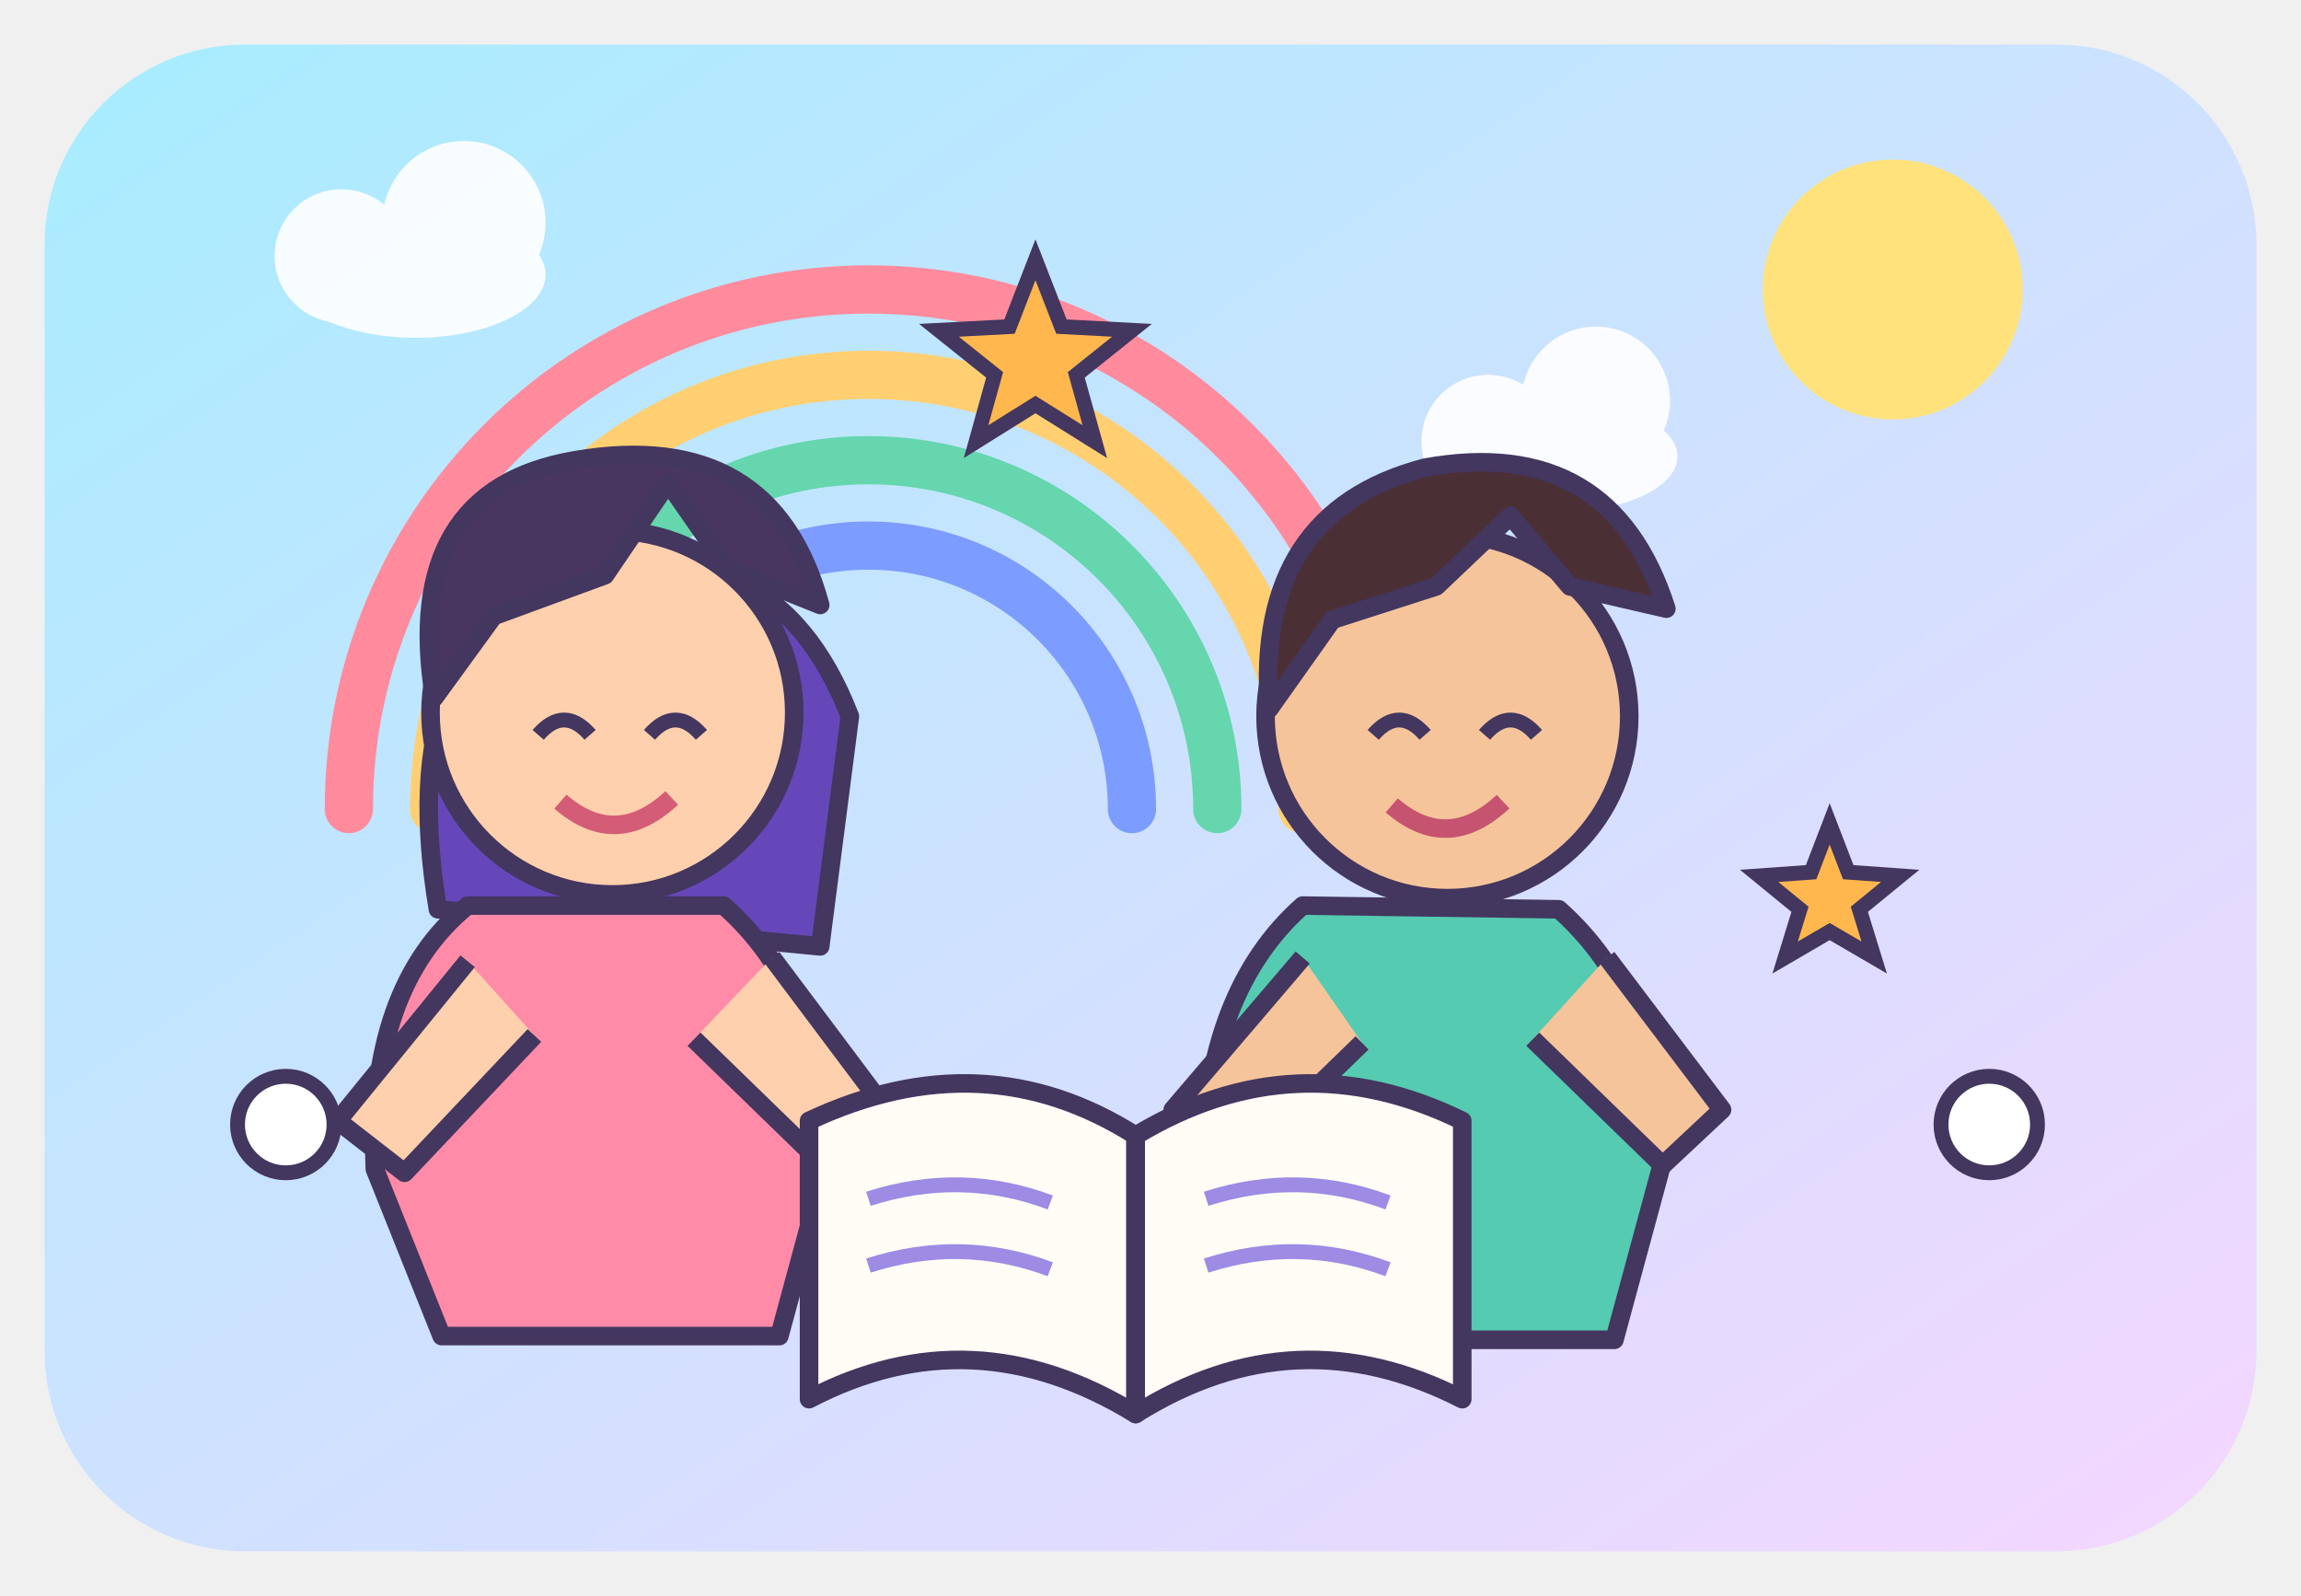
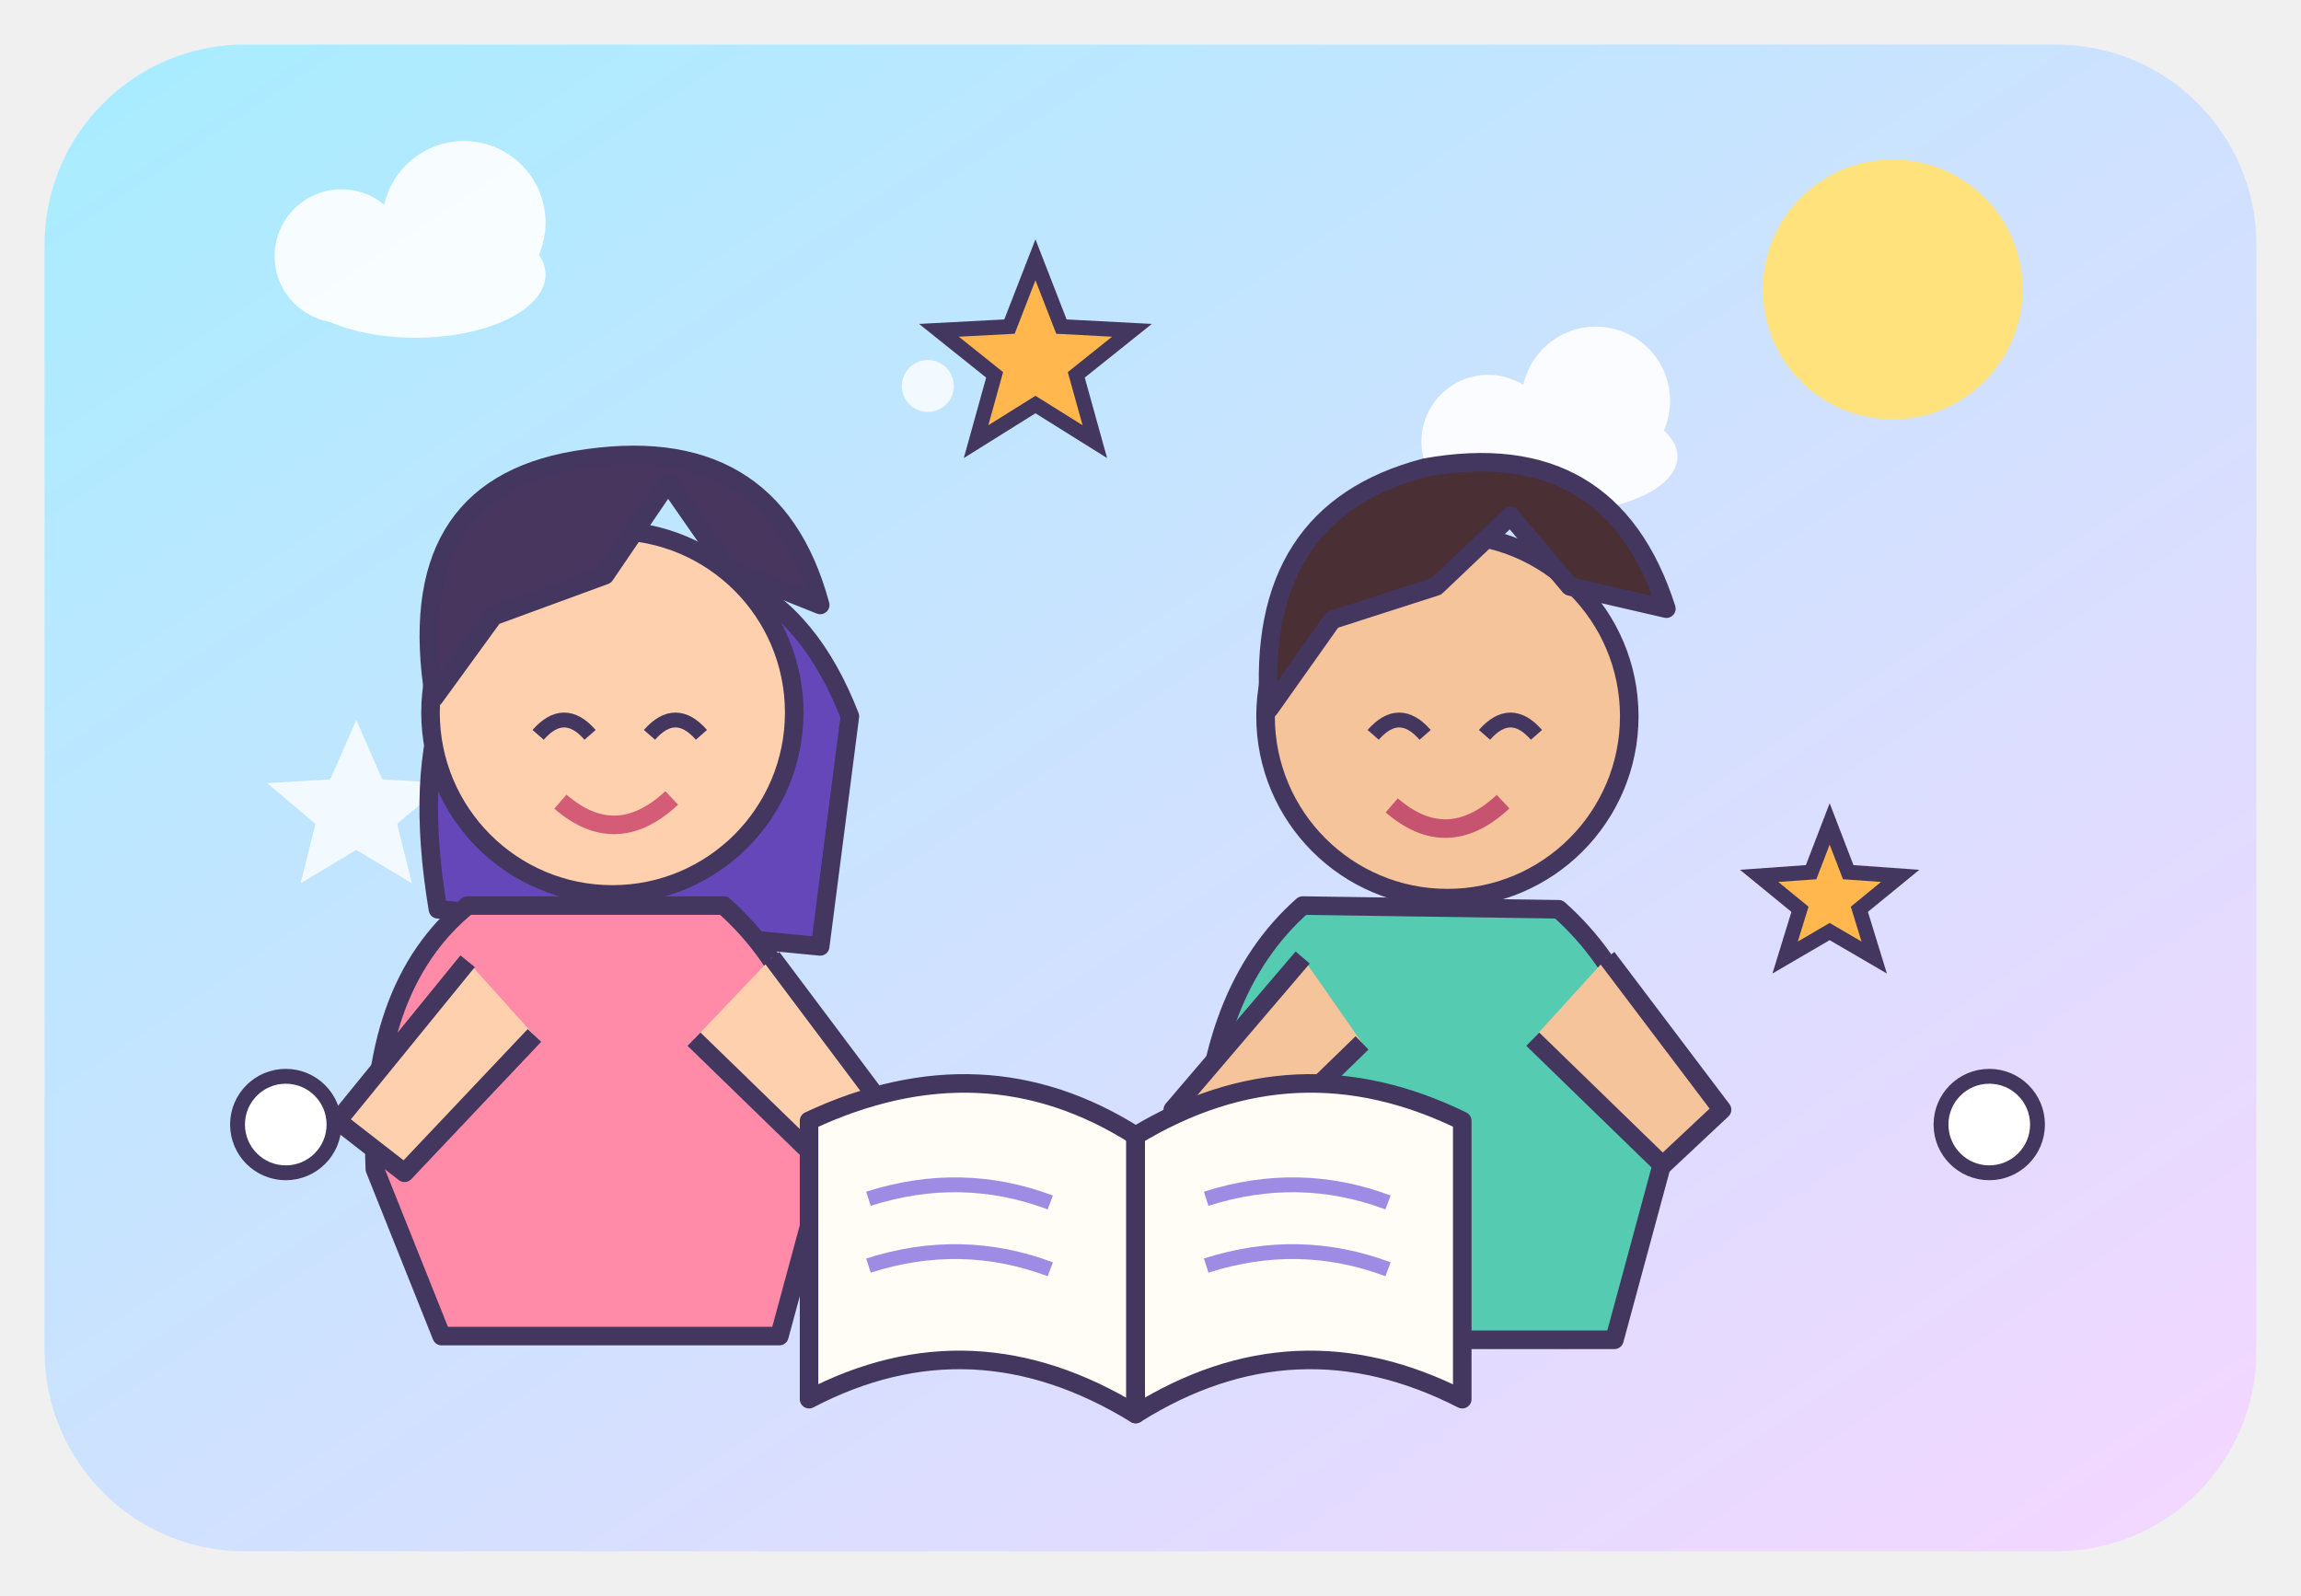
<svg xmlns="http://www.w3.org/2000/svg" viewBox="0 0 620 430" role="img" aria-labelledby="title desc">
  <defs>
    <linearGradient id="sky" x1="0" y1="0" x2="1" y2="1">
      <stop stop-color="#a7edff" />
      <stop offset="1" stop-color="#f5d6ff" />
    </linearGradient>
    <linearGradient id="book" x1="0" y1="0" x2="1" y2="1">
      <stop stop-color="#fff8b9" />
      <stop offset="1" stop-color="#ffcc70" />
    </linearGradient>
  </defs>
  <rect x="12" y="12" width="596" height="406" rx="54" fill="url(#sky)" />
  <circle cx="510" cy="78" r="35" fill="#ffe27b" />
-   <g fill="none" stroke-linecap="round" stroke-width="13">
-     <path d="M94 218a140 140 0 0 1 280 0" stroke="#ff8b9d" />
-     <path d="M117 218a117 117 0 0 1 234 0" stroke="#ffcf72" />
-     <path d="M140 218a94 94 0 0 1 188 0" stroke="#65d6ad" />
-     <path d="M163 218a71 71 0 0 1 142 0" stroke="#7d9cff" />
+   <g fill="#fff" opacity=".8">
+     <path d="M96 194l7 16 17 1-13 11 4 16-15-9-15 9 4-16-13-11 17-1z" />
+     <circle cx="367" cy="166" r="10" />
+     <circle cx="250" cy="104" r="7" />
  </g>
  <g fill="#fff" opacity=".9">
    <ellipse cx="112" cy="74" rx="35" ry="17" />
    <circle cx="92" cy="69" r="18" />
    <circle cx="125" cy="60" r="22" />
    <ellipse cx="420" cy="123" rx="32" ry="15" />
    <circle cx="401" cy="119" r="18" />
    <circle cx="430" cy="108" r="20" />
  </g>
  <g stroke="#43365f" stroke-width="5" stroke-linejoin="round">
    <path d="M118 245q-12-72 34-88 56-18 77 36l-8 62z" fill="#6547ba" />
    <circle cx="165" cy="192" r="49" fill="#ffd0ad" />
    <path d="M117 188q-9-56 38-64 53-9 66 39l-25-10-16-23-17 25-30 11z" fill="#49365f" />
    <path d="M145 198q7-8 14 0M175 198q7-8 14 0" fill="none" stroke-width="4" />
    <path d="M151 216q15 13 30-1" fill="none" stroke="#d45c76" stroke-width="5" />
    <path d="M126 244q-27 22-25 71l18 45h91l13-48q-1-44-28-68z" fill="#ff8ba8" />
    <path d="M126 259l-35 43 18 14 35-37M208 258l30 40-16 16-35-34" fill="#ffd0ad" />
  </g>
  <g stroke="#43365f" stroke-width="5" stroke-linejoin="round">
    <circle cx="390" cy="193" r="49" fill="#f6c49b" />
    <path d="M342 191q-4-53 42-65 50-9 65 38l-26-6-16-19-20 19-28 9z" fill="#4a2f35" />
    <path d="M370 198q7-8 14 0M400 198q7-8 14 0" fill="none" stroke-width="4" />
    <path d="M375 217q15 13 30-1" fill="none" stroke="#c65370" stroke-width="5" />
    <path d="M351 244q-26 23-27 70l17 47h94l13-48q-1-44-28-68z" fill="#55cbb1" />
    <path d="M351 258l-35 41 16 16 35-34M433 258l31 41-16 15-35-34" fill="#f6c49b" />
  </g>
  <g stroke="#43365f" stroke-width="5" stroke-linejoin="round">
    <path d="M218 302q47-22 88 4v75q-44-27-88-4z" fill="#fffdf5" />
    <path d="M306 306q43-26 88-4v75q-45-23-88 4z" fill="#fffdf5" />
    <path d="M306 306v75" fill="none" />
    <path d="M234 323q25-8 49 1M234 341q25-8 49 1M325 323q25-8 49 1M325 341q25-8 49 1" fill="none" stroke="#9d8be4" stroke-width="4" />
  </g>
  <g fill="#ffb74e" stroke="#43365f" stroke-width="4">
    <path d="M279 70l7 18 19 1-15 12 5 18-16-10-16 10 5-18-15-12 19-1z" />
    <path d="M493 222l5 13 14 1-11 9 4 13-12-7-12 7 4-13-11-9 14-1z" />
  </g>
  <g fill="#fff" stroke="#43365f" stroke-width="4">
    <circle cx="77" cy="303" r="13" />
    <circle cx="536" cy="303" r="13" />
  </g>
</svg>
